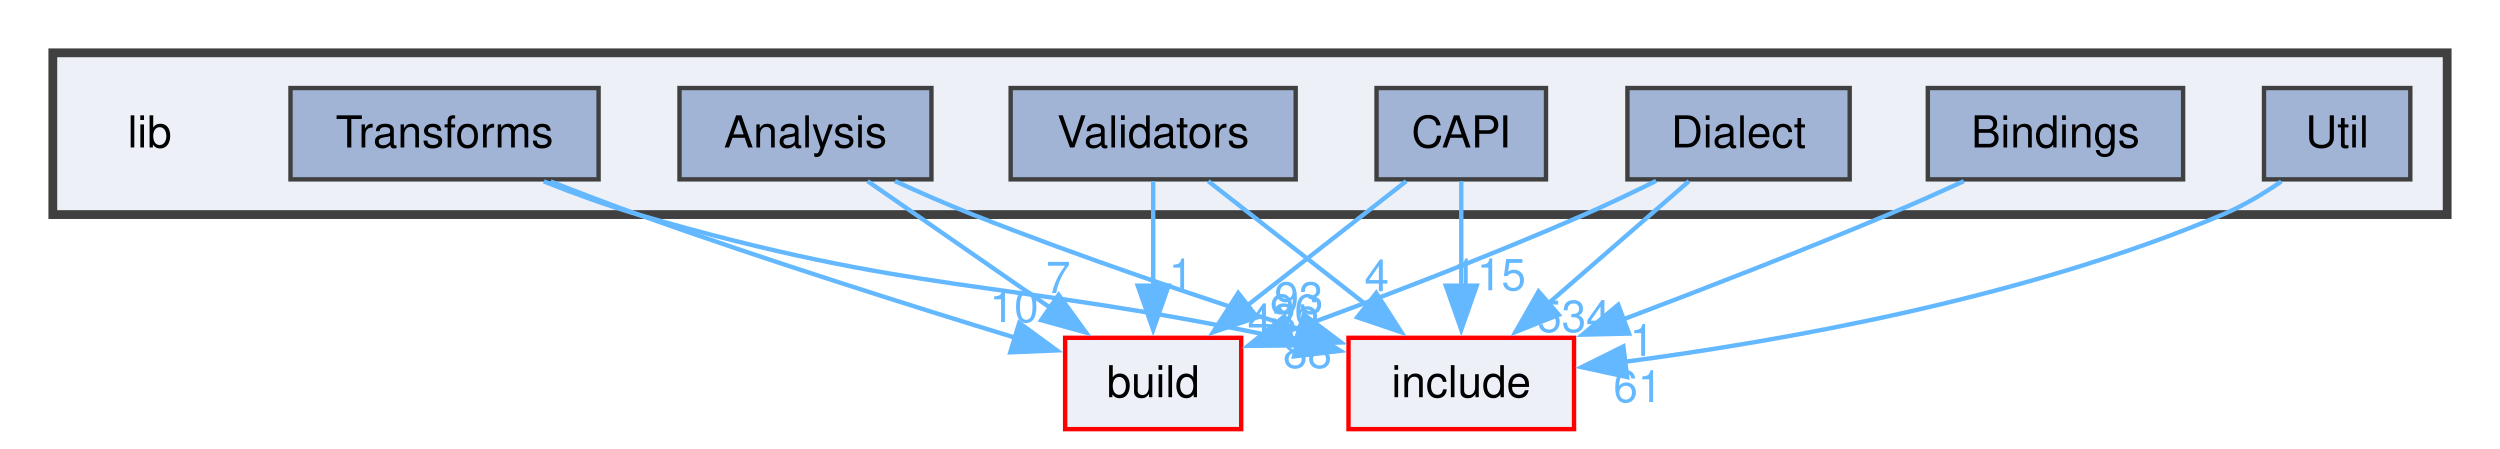
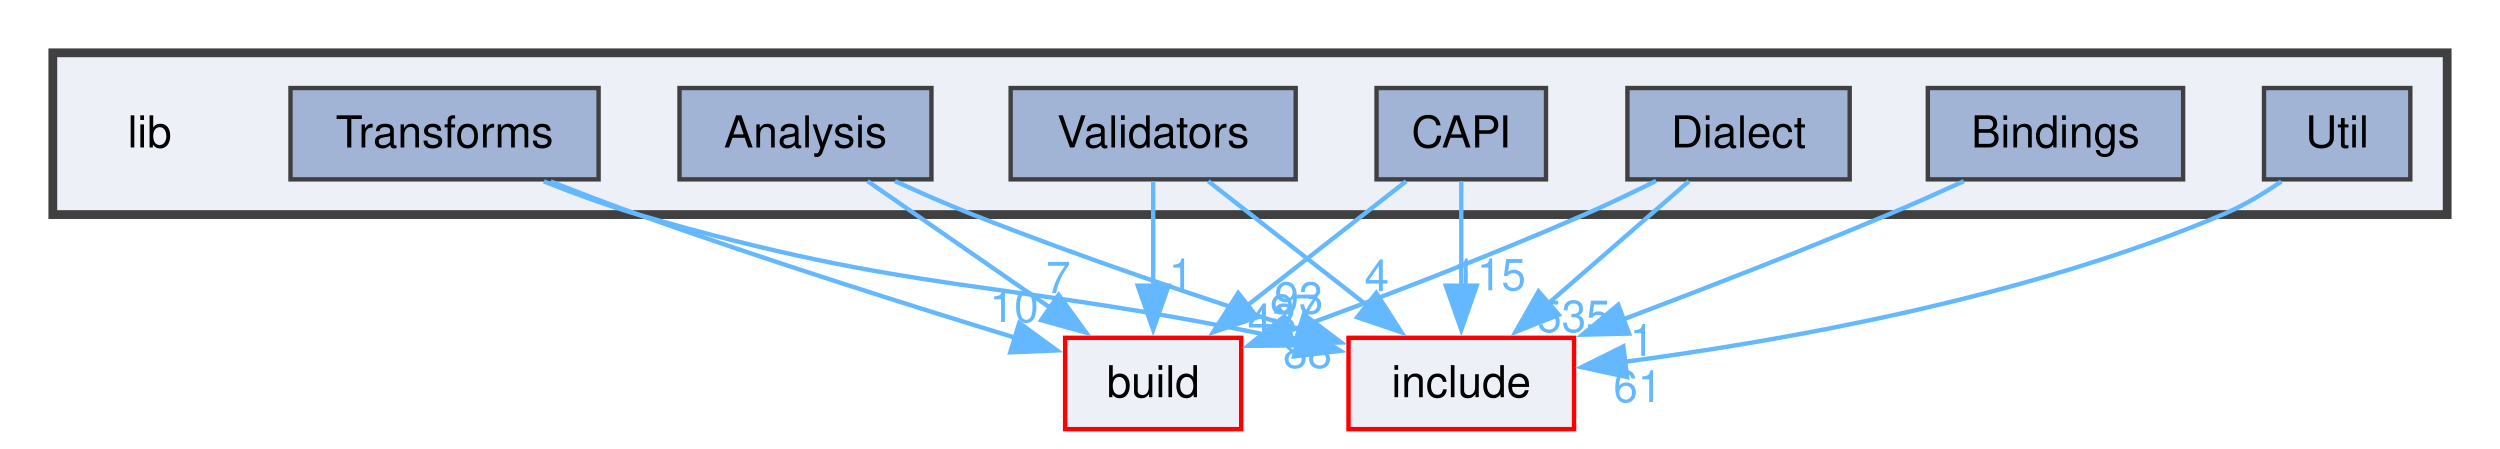
<svg xmlns="http://www.w3.org/2000/svg" xmlns:xlink="http://www.w3.org/1999/xlink" width="568pt" height="102pt" viewBox="0.00 0.00 568.00 102.00">
  <g id="graph0" class="graph" transform="scale(1 1) rotate(0) translate(4 97.5)">
    <g id="clust1" class="cluster">
      <g id="a_clust1">
        <a xlink:href="dir_97aefd0d527b934f1d99a682da8fe6a9.html" target="_top">
          <polygon fill="#edf0f7" stroke="#404040" stroke-width="2" points="8,-48.75 8,-85.5 552,-85.5 552,-48.75 8,-48.75" />
        </a>
      </g>
    </g>
    <g id="node1" class="node">
      <text xml:space="preserve" text-anchor="middle" x="30" y="-64" font-family="Helvetica,sans-Serif" font-size="10.00">lib</text>
    </g>
    <g id="node2" class="node">
      <g id="a_node2">
        <a xlink:href="dir_a25db018342d3ae6c7e6779086c18378.html" target="_top" xlink:title="Analysis">
          <polygon fill="#a2b4d6" stroke="#404040" points="207.62,-77.5 150.38,-77.5 150.38,-56.75 207.62,-56.75 207.62,-77.5" />
          <text xml:space="preserve" text-anchor="middle" x="179" y="-64" font-family="Helvetica,sans-Serif" font-size="10.00">Analysis</text>
        </a>
      </g>
    </g>
    <g id="node9" class="node">
      <g id="a_node9">
        <a xlink:href="dir_4fef79e7177ba769987a8da36c892c5f.html" target="_top" xlink:title="build">
          <polygon fill="#edf0f7" stroke="red" points="278,-20.75 238,-20.75 238,0 278,0 278,-20.75" />
          <text xml:space="preserve" text-anchor="middle" x="258" y="-7.25" font-family="Helvetica,sans-Serif" font-size="10.00">build</text>
        </a>
      </g>
    </g>
    <g id="edge1" class="edge">
      <g id="a_edge1">
        <a xlink:href="dir_000002_000010.html" target="_top">
          <path fill="none" stroke="#63b8ff" d="M193.12,-56.34C204.69,-48.32 221.3,-36.81 234.82,-27.44" />
          <polygon fill="#63b8ff" stroke="#63b8ff" points="236.53,-30.51 242.75,-21.94 232.54,-24.76 236.53,-30.51" />
        </a>
      </g>
      <g id="a_edge1-headlabel">
        <a xlink:href="dir_000002_000010.html" target="_top" xlink:title="7">
          <text xml:space="preserve" text-anchor="middle" x="236.44" y="-30.91" font-family="Helvetica,sans-Serif" font-size="10.00" fill="#63b8ff">7</text>
        </a>
      </g>
    </g>
    <g id="node10" class="node">
      <g id="a_node10">
        <a xlink:href="dir_d44c64559bbebec7f509842c48db8b23.html" target="_top" xlink:title="include">
          <polygon fill="#edf0f7" stroke="red" points="353.62,-20.75 302.38,-20.75 302.38,0 353.62,0 353.62,-20.75" />
          <text xml:space="preserve" text-anchor="middle" x="328" y="-7.25" font-family="Helvetica,sans-Serif" font-size="10.00">include</text>
        </a>
      </g>
    </g>
    <g id="edge2" class="edge">
      <g id="a_edge2">
        <a xlink:href="dir_000002_000040.html" target="_top">
          <path fill="none" stroke="#63b8ff" d="M199.34,-56.35C205.01,-53.76 211.2,-51.05 217,-48.75 241.47,-39.07 269.58,-29.62 291.38,-22.65" />
          <polygon fill="#63b8ff" stroke="#63b8ff" points="292.23,-26.05 300.71,-19.69 290.12,-19.37 292.23,-26.05" />
        </a>
      </g>
      <g id="a_edge2-headlabel">
        <a xlink:href="dir_000002_000040.html" target="_top" xlink:title="93">
          <text xml:space="preserve" text-anchor="middle" x="291.11" y="-26.26" font-family="Helvetica,sans-Serif" font-size="10.00" fill="#63b8ff">93</text>
        </a>
      </g>
    </g>
    <g id="node3" class="node">
      <g id="a_node3">
        <a xlink:href="dir_9f56ffaf3d8f8de92886e7fdaecbdb83.html" target="_top" xlink:title="Bindings">
          <polygon fill="#a2b4d6" stroke="#404040" points="492,-77.5 434,-77.5 434,-56.75 492,-56.75 492,-77.5" />
          <text xml:space="preserve" text-anchor="middle" x="463" y="-64" font-family="Helvetica,sans-Serif" font-size="10.00">Bindings</text>
        </a>
      </g>
    </g>
    <g id="edge3" class="edge">
      <g id="a_edge3">
        <a xlink:href="dir_000006_000040.html" target="_top">
          <path fill="none" stroke="#63b8ff" d="M442.2,-56.34C436.64,-53.8 430.62,-51.11 425,-48.75 405.3,-40.46 383.07,-31.84 364.87,-24.97" />
          <polygon fill="#63b8ff" stroke="#63b8ff" points="366.12,-21.71 355.53,-21.47 363.66,-28.26 366.12,-21.71" />
        </a>
      </g>
      <g id="a_edge3-headlabel">
        <a xlink:href="dir_000006_000040.html" target="_top" xlink:title="1">
          <text xml:space="preserve" text-anchor="middle" x="369.06" y="-16.65" font-family="Helvetica,sans-Serif" font-size="10.00" fill="#63b8ff">1</text>
        </a>
      </g>
    </g>
    <g id="node4" class="node">
      <g id="a_node4">
        <a xlink:href="dir_2333218f17efae3e90b6d759a11695c8.html" target="_top" xlink:title="CAPI">
          <polygon fill="#a2b4d6" stroke="#404040" points="347.25,-77.5 308.75,-77.5 308.75,-56.75 347.25,-56.75 347.25,-77.5" />
          <text xml:space="preserve" text-anchor="middle" x="328" y="-64" font-family="Helvetica,sans-Serif" font-size="10.00">CAPI</text>
        </a>
      </g>
    </g>
    <g id="edge4" class="edge">
      <g id="a_edge4">
        <a xlink:href="dir_000012_000010.html" target="_top">
          <path fill="none" stroke="#63b8ff" d="M315.49,-56.34C305.43,-48.47 291.09,-37.25 279.24,-27.99" />
          <polygon fill="#63b8ff" stroke="#63b8ff" points="281.63,-25.41 271.6,-22.01 277.32,-30.93 281.63,-25.41" />
        </a>
      </g>
      <g id="a_edge4-headlabel">
        <a xlink:href="dir_000012_000010.html" target="_top" xlink:title="43">
          <text xml:space="preserve" text-anchor="middle" x="285.02" y="-21.34" font-family="Helvetica,sans-Serif" font-size="10.00" fill="#63b8ff">43</text>
        </a>
      </g>
    </g>
    <g id="edge5" class="edge">
      <g id="a_edge5">
        <a xlink:href="dir_000012_000040.html" target="_top">
          <path fill="none" stroke="#63b8ff" d="M328,-56.34C328,-49.72 328,-40.72 328,-32.52" />
          <polygon fill="#63b8ff" stroke="#63b8ff" points="331.5,-32.59 328,-22.59 324.5,-32.59 331.5,-32.59" />
        </a>
      </g>
      <g id="a_edge5-headlabel">
        <a xlink:href="dir_000012_000040.html" target="_top" xlink:title="115">
          <text xml:space="preserve" text-anchor="middle" x="334.34" y="-31.55" font-family="Helvetica,sans-Serif" font-size="10.00" fill="#63b8ff">115</text>
        </a>
      </g>
    </g>
    <g id="node5" class="node">
      <g id="a_node5">
        <a xlink:href="dir_1a25ec519b6c1121408b67cc33ce3f15.html" target="_top" xlink:title="Dialect">
          <polygon fill="#a2b4d6" stroke="#404040" points="416.25,-77.5 365.75,-77.5 365.75,-56.75 416.25,-56.75 416.25,-77.5" />
          <text xml:space="preserve" text-anchor="middle" x="391" y="-64" font-family="Helvetica,sans-Serif" font-size="10.00">Dialect</text>
        </a>
      </g>
    </g>
    <g id="edge7" class="edge">
      <g id="a_edge7">
        <a xlink:href="dir_000024_000010.html" target="_top">
          <path fill="none" stroke="#63b8ff" d="M372.27,-56.41C367.05,-53.82 361.34,-51.09 356,-48.75 333.83,-39.05 308.26,-29.34 288.8,-22.26" />
          <polygon fill="#63b8ff" stroke="#63b8ff" points="290.14,-19.02 279.55,-18.92 287.77,-25.6 290.14,-19.02" />
        </a>
      </g>
      <g id="a_edge7-headlabel">
        <a xlink:href="dir_000024_000010.html" target="_top" xlink:title="88">
          <text xml:space="preserve" text-anchor="middle" x="293.06" y="-13.93" font-family="Helvetica,sans-Serif" font-size="10.00" fill="#63b8ff">88</text>
        </a>
      </g>
    </g>
    <g id="edge6" class="edge">
      <g id="a_edge6">
        <a xlink:href="dir_000024_000040.html" target="_top">
          <path fill="none" stroke="#63b8ff" d="M379.74,-56.34C370.87,-48.63 358.29,-37.7 347.75,-28.54" />
          <polygon fill="#63b8ff" stroke="#63b8ff" points="350.15,-25.99 340.31,-22.07 345.56,-31.27 350.15,-25.99" />
        </a>
      </g>
      <g id="a_edge6-headlabel">
-         <a xlink:href="dir_000024_000040.html" target="_top" xlink:title="534">
-           <text xml:space="preserve" text-anchor="middle" x="353.59" y="-22.09" font-family="Helvetica,sans-Serif" font-size="10.00" fill="#63b8ff">534</text>
+         <a xlink:href="dir_000024_000040.html" target="_top" xlink:title="535">
+           <text xml:space="preserve" text-anchor="middle" x="353.59" y="-22.09" font-family="Helvetica,sans-Serif" font-size="10.00" fill="#63b8ff">535</text>
        </a>
      </g>
    </g>
    <g id="node6" class="node">
      <g id="a_node6">
        <a xlink:href="dir_a72932e0778af28115095468f6286ff8.html" target="_top" xlink:title="Transforms">
          <polygon fill="#a2b4d6" stroke="#404040" points="132,-77.5 62,-77.5 62,-56.75 132,-56.75 132,-77.5" />
          <text xml:space="preserve" text-anchor="middle" x="97" y="-64" font-family="Helvetica,sans-Serif" font-size="10.00">Transforms</text>
        </a>
      </g>
    </g>
    <g id="edge8" class="edge">
      <g id="a_edge8">
        <a xlink:href="dir_000152_000010.html" target="_top">
          <path fill="none" stroke="#63b8ff" d="M121.1,-56.27C127.53,-53.74 134.5,-51.07 141,-48.75 169.82,-38.47 203.1,-27.97 226.78,-20.73" />
          <polygon fill="#63b8ff" stroke="#63b8ff" points="227.57,-24.14 236.12,-17.89 225.54,-17.45 227.57,-24.14" />
        </a>
      </g>
      <g id="a_edge8-headlabel">
        <a xlink:href="dir_000152_000010.html" target="_top" xlink:title="10">
          <text xml:space="preserve" text-anchor="middle" x="226.41" y="-24.34" font-family="Helvetica,sans-Serif" font-size="10.00" fill="#63b8ff">10</text>
        </a>
      </g>
    </g>
    <g id="edge9" class="edge">
      <g id="a_edge9">
        <a xlink:href="dir_000152_000040.html" target="_top">
          <path fill="none" stroke="#63b8ff" d="M119.56,-56.28C126.36,-53.57 133.9,-50.81 141,-48.75 204.45,-30.31 222.34,-34.34 287,-20.75 288.37,-20.46 289.76,-20.17 291.16,-19.86" />
          <polygon fill="#63b8ff" stroke="#63b8ff" points="291.52,-23.37 300.53,-17.79 290.01,-16.53 291.52,-23.37" />
        </a>
      </g>
      <g id="a_edge9-headlabel">
-         <a xlink:href="dir_000152_000040.html" target="_top" xlink:title="96">
-           <text xml:space="preserve" text-anchor="middle" x="290.1" y="-23.47" font-family="Helvetica,sans-Serif" font-size="10.00" fill="#63b8ff">96</text>
+         <a xlink:href="dir_000152_000040.html" target="_top" xlink:title="97">
+           <text xml:space="preserve" text-anchor="middle" x="290.1" y="-23.47" font-family="Helvetica,sans-Serif" font-size="10.00" fill="#63b8ff">97</text>
        </a>
      </g>
    </g>
    <g id="node7" class="node">
      <g id="a_node7">
        <a xlink:href="dir_862d3276083eaac55caed79b9120bf29.html" target="_top" xlink:title="Util">
          <polygon fill="#a2b4d6" stroke="#404040" points="543.62,-77.5 510.38,-77.5 510.38,-56.75 543.62,-56.75 543.62,-77.5" />
          <text xml:space="preserve" text-anchor="middle" x="527" y="-64" font-family="Helvetica,sans-Serif" font-size="10.00">Util</text>
        </a>
      </g>
    </g>
    <g id="edge10" class="edge">
      <g id="a_edge10">
        <a xlink:href="dir_000164_000040.html" target="_top">
          <path fill="none" stroke="#63b8ff" d="M514.32,-56.27C510.25,-53.49 505.6,-50.7 501,-48.75 456.39,-29.84 401.11,-20.05 365.22,-15.31" />
          <polygon fill="#63b8ff" stroke="#63b8ff" points="365.69,-11.84 355.33,-14.08 364.83,-18.79 365.69,-11.84" />
        </a>
      </g>
      <g id="a_edge10-headlabel">
        <a xlink:href="dir_000164_000040.html" target="_top" xlink:title="61">
          <text xml:space="preserve" text-anchor="middle" x="368.11" y="-6.16" font-family="Helvetica,sans-Serif" font-size="10.00" fill="#63b8ff">61</text>
        </a>
      </g>
    </g>
    <g id="node8" class="node">
      <g id="a_node8">
        <a xlink:href="dir_1c45e0468e85d64cc0db703544d53718.html" target="_top" xlink:title="Validators">
          <polygon fill="#a2b4d6" stroke="#404040" points="290.38,-77.5 225.62,-77.5 225.62,-56.75 290.38,-56.75 290.38,-77.5" />
          <text xml:space="preserve" text-anchor="middle" x="258" y="-64" font-family="Helvetica,sans-Serif" font-size="10.00">Validators</text>
        </a>
      </g>
    </g>
    <g id="edge11" class="edge">
      <g id="a_edge11">
        <a xlink:href="dir_000167_000010.html" target="_top">
          <path fill="none" stroke="#63b8ff" d="M258,-56.34C258,-49.72 258,-40.72 258,-32.52" />
          <polygon fill="#63b8ff" stroke="#63b8ff" points="261.5,-32.59 258,-22.59 254.5,-32.59 261.5,-32.59" />
        </a>
      </g>
      <g id="a_edge11-headlabel">
        <a xlink:href="dir_000167_000010.html" target="_top" xlink:title="1">
          <text xml:space="preserve" text-anchor="middle" x="264.34" y="-31.55" font-family="Helvetica,sans-Serif" font-size="10.00" fill="#63b8ff">1</text>
        </a>
      </g>
    </g>
    <g id="edge12" class="edge">
      <g id="a_edge12">
        <a xlink:href="dir_000167_000040.html" target="_top">
          <path fill="none" stroke="#63b8ff" d="M270.51,-56.34C280.57,-48.47 294.91,-37.25 306.76,-27.99" />
          <polygon fill="#63b8ff" stroke="#63b8ff" points="308.68,-30.93 314.4,-22.01 304.37,-25.41 308.68,-30.93" />
        </a>
      </g>
      <g id="a_edge12-headlabel">
        <a xlink:href="dir_000167_000040.html" target="_top" xlink:title="4">
          <text xml:space="preserve" text-anchor="middle" x="308.79" y="-31.32" font-family="Helvetica,sans-Serif" font-size="10.00" fill="#63b8ff">4</text>
        </a>
      </g>
    </g>
  </g>
</svg>
